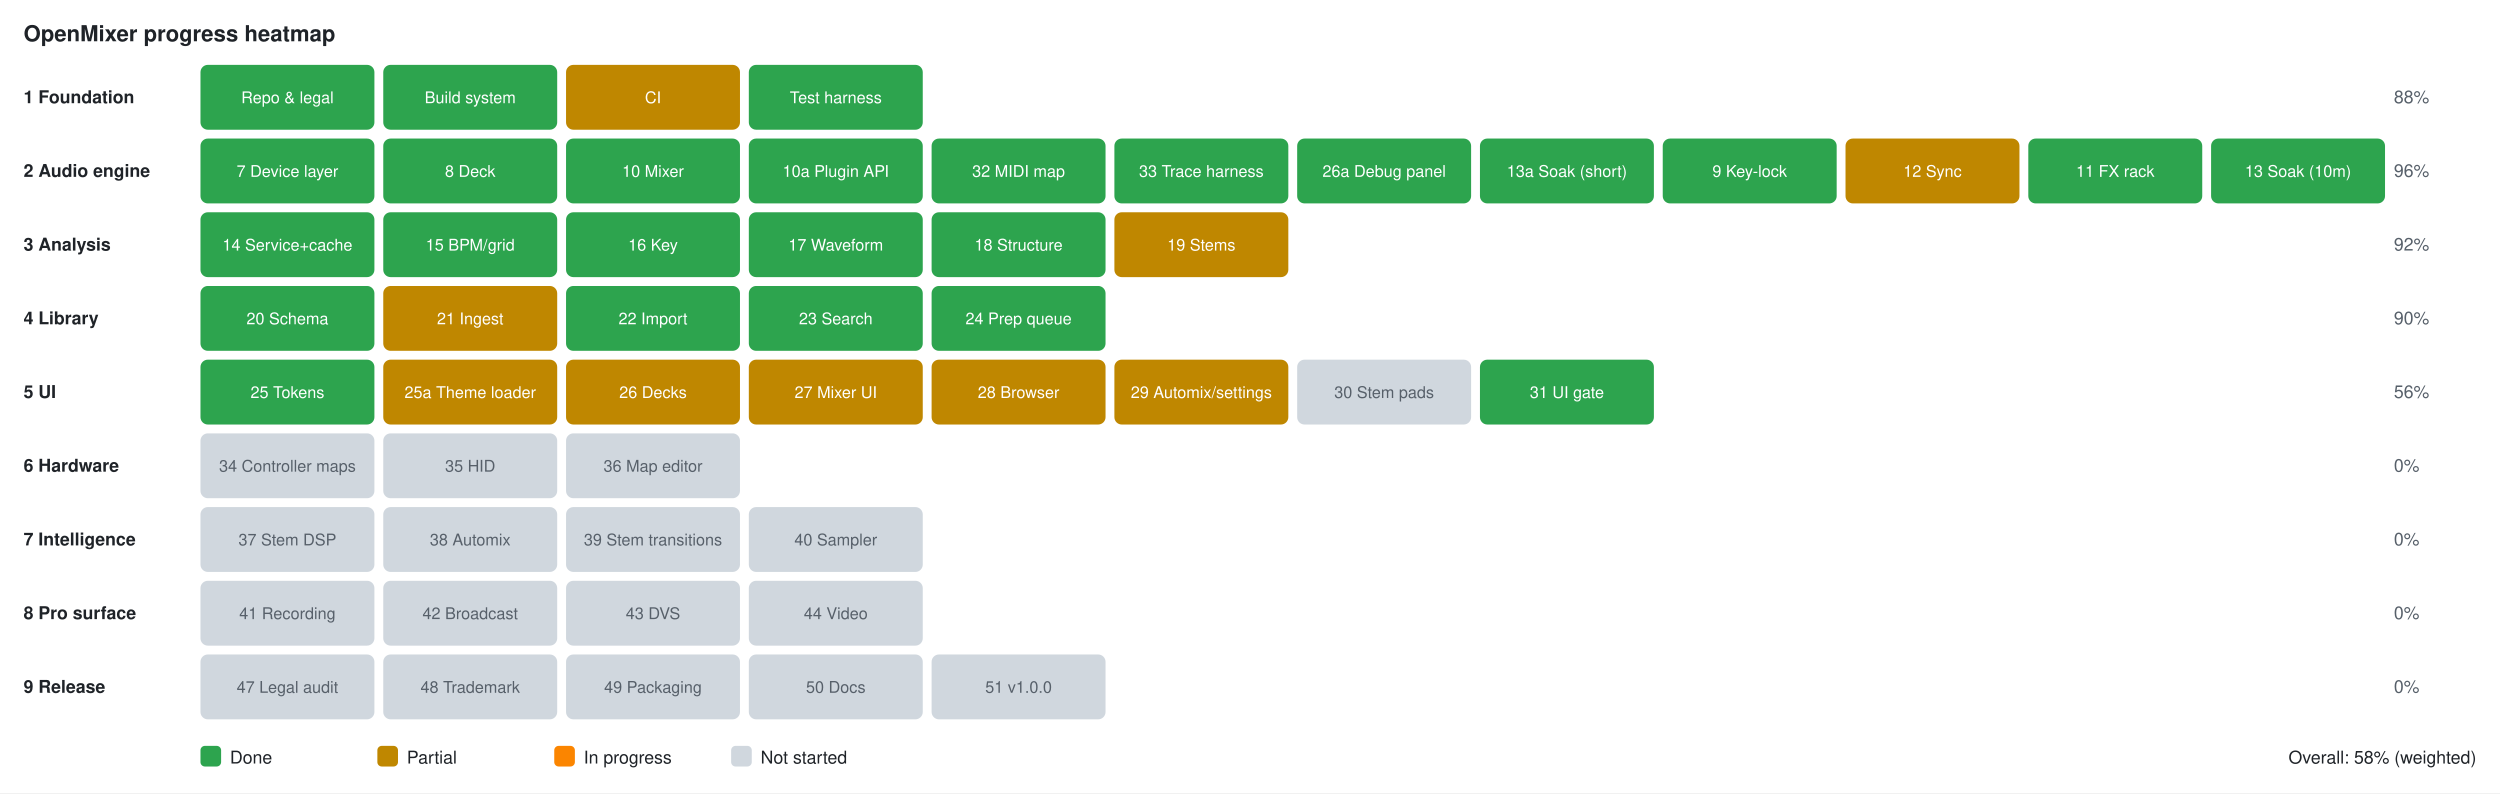
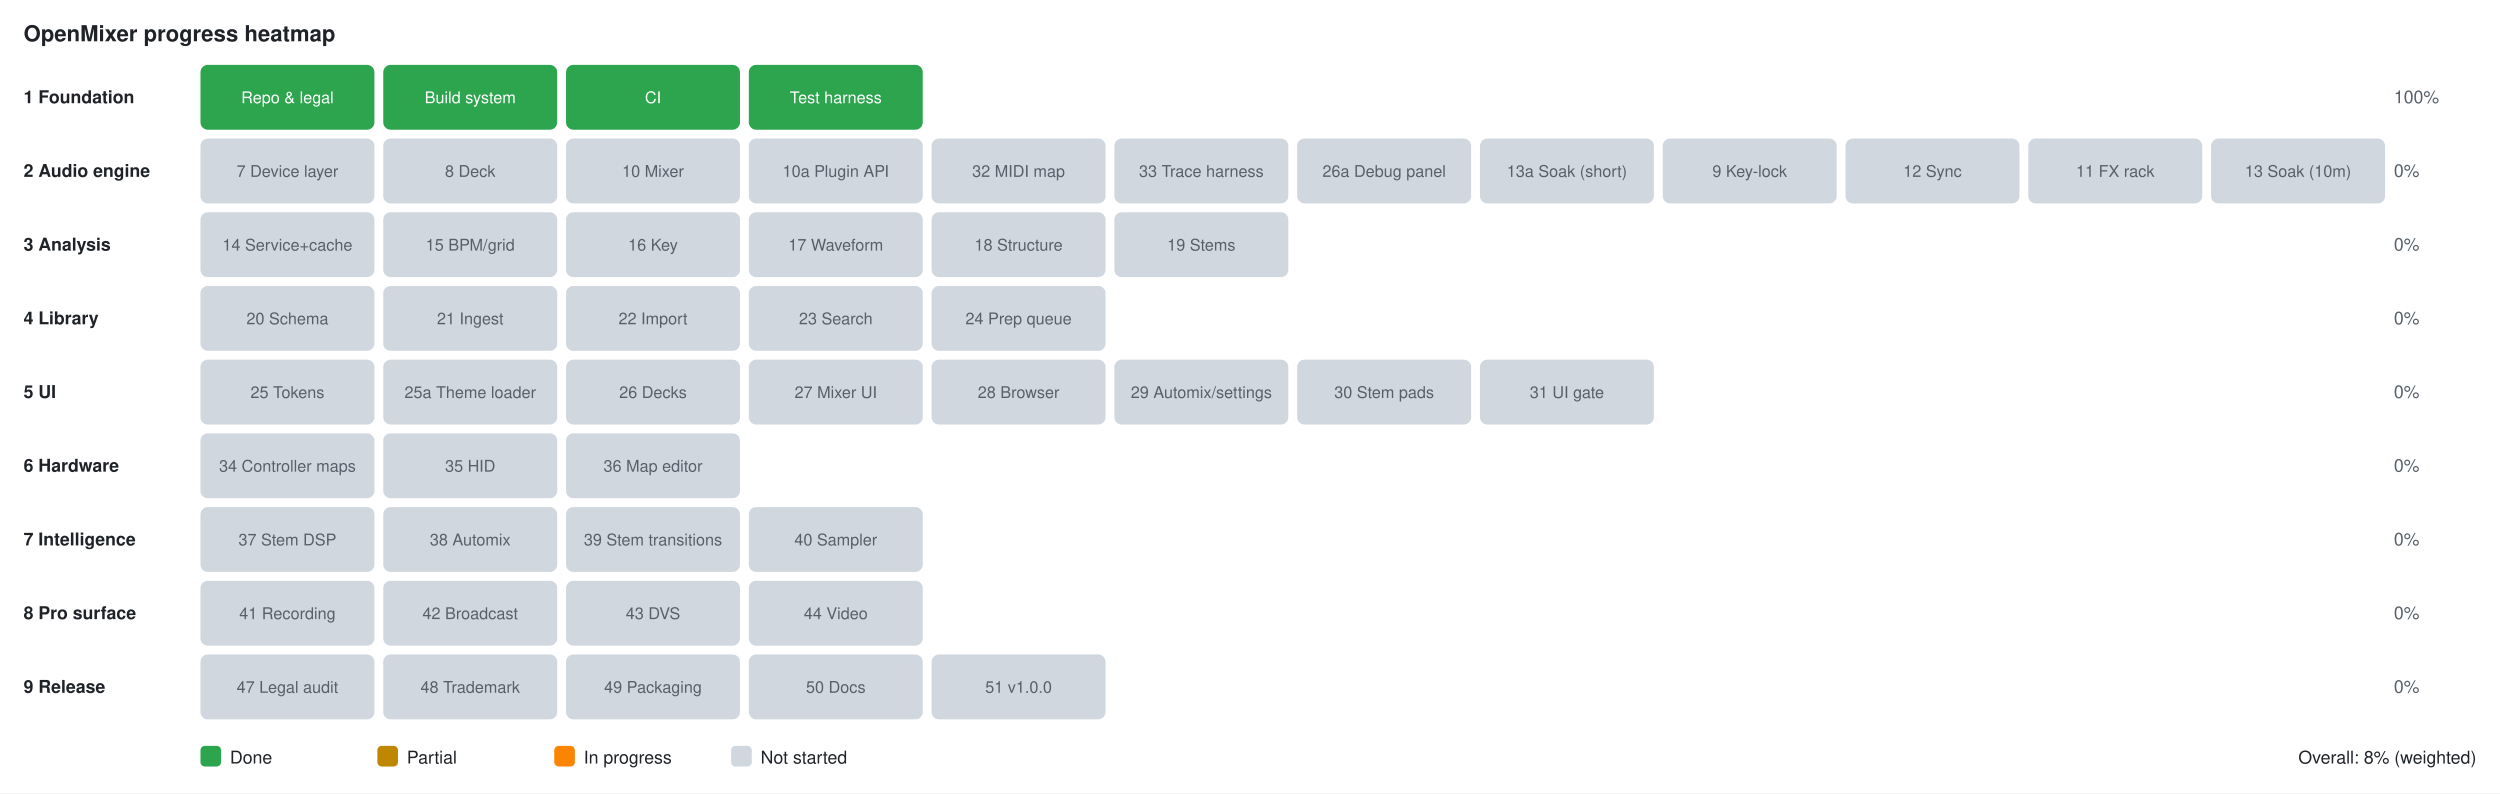
<svg xmlns="http://www.w3.org/2000/svg" width="1696" height="538" viewBox="0 0 1696 538" font-family="-apple-system,Segoe UI,Helvetica,Arial,sans-serif">
  <rect width="100%" height="100%" fill="#ffffff" />
  <text x="16" y="28" font-size="15" font-weight="600" fill="#1f2328">OpenMixer progress heatmap</text>
  <text x="16" y="70.0" font-size="12" font-weight="600" fill="#1f2328">1 Foundation</text>
  <g>
    <rect x="136" y="44" width="118" height="44" rx="5" fill="#2da44e" />
    <text x="195.0" y="70.0" font-size="11" text-anchor="middle" fill="#ffffff">Repo &amp; legal</text>
  </g>
  <g>
    <rect x="260" y="44" width="118" height="44" rx="5" fill="#2da44e" />
    <text x="319.0" y="70.0" font-size="11" text-anchor="middle" fill="#ffffff">Build system</text>
  </g>
  <g>
-     <rect x="384" y="44" width="118" height="44" rx="5" fill="#bf8700" />
+     <rect x="384" y="44" width="118" height="44" rx="5" fill="#2da44e" />
    <text x="443.0" y="70.0" font-size="11" text-anchor="middle" fill="#ffffff">CI</text>
  </g>
  <g>
    <rect x="508" y="44" width="118" height="44" rx="5" fill="#2da44e" />
    <text x="567.0" y="70.0" font-size="11" text-anchor="middle" fill="#ffffff">Test harness</text>
  </g>
-   <text x="1624" y="70.0" font-size="12" fill="#57606a">88%</text>
+   <text x="1624" y="70.0" font-size="12" fill="#57606a">100%</text>
  <text x="16" y="120.0" font-size="12" font-weight="600" fill="#1f2328">2 Audio engine</text>
  <g>
-     <rect x="136" y="94" width="118" height="44" rx="5" fill="#2da44e" />
-     <text x="195.0" y="120.0" font-size="11" text-anchor="middle" fill="#ffffff">7 Device layer</text>
-   </g>
-   <g>
-     <rect x="260" y="94" width="118" height="44" rx="5" fill="#2da44e" />
-     <text x="319.0" y="120.0" font-size="11" text-anchor="middle" fill="#ffffff">8 Deck</text>
-   </g>
-   <g>
-     <rect x="384" y="94" width="118" height="44" rx="5" fill="#2da44e" />
-     <text x="443.0" y="120.0" font-size="11" text-anchor="middle" fill="#ffffff">10 Mixer</text>
-   </g>
-   <g>
-     <rect x="508" y="94" width="118" height="44" rx="5" fill="#2da44e" />
-     <text x="567.0" y="120.0" font-size="11" text-anchor="middle" fill="#ffffff">10a Plugin API</text>
-   </g>
-   <g>
-     <rect x="632" y="94" width="118" height="44" rx="5" fill="#2da44e" />
-     <text x="691.0" y="120.0" font-size="11" text-anchor="middle" fill="#ffffff">32 MIDI map</text>
-   </g>
-   <g>
-     <rect x="756" y="94" width="118" height="44" rx="5" fill="#2da44e" />
-     <text x="815.0" y="120.0" font-size="11" text-anchor="middle" fill="#ffffff">33 Trace harness</text>
-   </g>
-   <g>
-     <rect x="880" y="94" width="118" height="44" rx="5" fill="#2da44e" />
-     <text x="939.0" y="120.0" font-size="11" text-anchor="middle" fill="#ffffff">26a Debug panel</text>
-   </g>
-   <g>
-     <rect x="1004" y="94" width="118" height="44" rx="5" fill="#2da44e" />
-     <text x="1063.0" y="120.0" font-size="11" text-anchor="middle" fill="#ffffff">13a Soak (short)</text>
-   </g>
-   <g>
-     <rect x="1128" y="94" width="118" height="44" rx="5" fill="#2da44e" />
-     <text x="1187.0" y="120.0" font-size="11" text-anchor="middle" fill="#ffffff">9 Key-lock</text>
-   </g>
-   <g>
-     <rect x="1252" y="94" width="118" height="44" rx="5" fill="#bf8700" />
-     <text x="1311.0" y="120.0" font-size="11" text-anchor="middle" fill="#ffffff">12 Sync</text>
-   </g>
-   <g>
-     <rect x="1376" y="94" width="118" height="44" rx="5" fill="#2da44e" />
-     <text x="1435.0" y="120.0" font-size="11" text-anchor="middle" fill="#ffffff">11 FX rack</text>
-   </g>
-   <g>
-     <rect x="1500" y="94" width="118" height="44" rx="5" fill="#2da44e" />
-     <text x="1559.0" y="120.0" font-size="11" text-anchor="middle" fill="#ffffff">13 Soak (10m)</text>
-   </g>
-   <text x="1624" y="120.0" font-size="12" fill="#57606a">96%</text>
+     <rect x="136" y="94" width="118" height="44" rx="5" fill="#d0d7de" />
+     <text x="195.0" y="120.0" font-size="11" text-anchor="middle" fill="#57606a">7 Device layer</text>
+   </g>
+   <g>
+     <rect x="260" y="94" width="118" height="44" rx="5" fill="#d0d7de" />
+     <text x="319.0" y="120.0" font-size="11" text-anchor="middle" fill="#57606a">8 Deck</text>
+   </g>
+   <g>
+     <rect x="384" y="94" width="118" height="44" rx="5" fill="#d0d7de" />
+     <text x="443.0" y="120.0" font-size="11" text-anchor="middle" fill="#57606a">10 Mixer</text>
+   </g>
+   <g>
+     <rect x="508" y="94" width="118" height="44" rx="5" fill="#d0d7de" />
+     <text x="567.0" y="120.0" font-size="11" text-anchor="middle" fill="#57606a">10a Plugin API</text>
+   </g>
+   <g>
+     <rect x="632" y="94" width="118" height="44" rx="5" fill="#d0d7de" />
+     <text x="691.0" y="120.0" font-size="11" text-anchor="middle" fill="#57606a">32 MIDI map</text>
+   </g>
+   <g>
+     <rect x="756" y="94" width="118" height="44" rx="5" fill="#d0d7de" />
+     <text x="815.0" y="120.0" font-size="11" text-anchor="middle" fill="#57606a">33 Trace harness</text>
+   </g>
+   <g>
+     <rect x="880" y="94" width="118" height="44" rx="5" fill="#d0d7de" />
+     <text x="939.0" y="120.0" font-size="11" text-anchor="middle" fill="#57606a">26a Debug panel</text>
+   </g>
+   <g>
+     <rect x="1004" y="94" width="118" height="44" rx="5" fill="#d0d7de" />
+     <text x="1063.0" y="120.0" font-size="11" text-anchor="middle" fill="#57606a">13a Soak (short)</text>
+   </g>
+   <g>
+     <rect x="1128" y="94" width="118" height="44" rx="5" fill="#d0d7de" />
+     <text x="1187.0" y="120.0" font-size="11" text-anchor="middle" fill="#57606a">9 Key-lock</text>
+   </g>
+   <g>
+     <rect x="1252" y="94" width="118" height="44" rx="5" fill="#d0d7de" />
+     <text x="1311.0" y="120.0" font-size="11" text-anchor="middle" fill="#57606a">12 Sync</text>
+   </g>
+   <g>
+     <rect x="1376" y="94" width="118" height="44" rx="5" fill="#d0d7de" />
+     <text x="1435.0" y="120.0" font-size="11" text-anchor="middle" fill="#57606a">11 FX rack</text>
+   </g>
+   <g>
+     <rect x="1500" y="94" width="118" height="44" rx="5" fill="#d0d7de" />
+     <text x="1559.0" y="120.0" font-size="11" text-anchor="middle" fill="#57606a">13 Soak (10m)</text>
+   </g>
+   <text x="1624" y="120.0" font-size="12" fill="#57606a">0%</text>
  <text x="16" y="170.0" font-size="12" font-weight="600" fill="#1f2328">3 Analysis</text>
  <g>
-     <rect x="136" y="144" width="118" height="44" rx="5" fill="#2da44e" />
-     <text x="195.0" y="170.0" font-size="11" text-anchor="middle" fill="#ffffff">14 Service+cache</text>
-   </g>
-   <g>
-     <rect x="260" y="144" width="118" height="44" rx="5" fill="#2da44e" />
-     <text x="319.0" y="170.0" font-size="11" text-anchor="middle" fill="#ffffff">15 BPM/grid</text>
-   </g>
-   <g>
-     <rect x="384" y="144" width="118" height="44" rx="5" fill="#2da44e" />
-     <text x="443.0" y="170.0" font-size="11" text-anchor="middle" fill="#ffffff">16 Key</text>
-   </g>
-   <g>
-     <rect x="508" y="144" width="118" height="44" rx="5" fill="#2da44e" />
-     <text x="567.0" y="170.0" font-size="11" text-anchor="middle" fill="#ffffff">17 Waveform</text>
-   </g>
-   <g>
-     <rect x="632" y="144" width="118" height="44" rx="5" fill="#2da44e" />
-     <text x="691.0" y="170.0" font-size="11" text-anchor="middle" fill="#ffffff">18 Structure</text>
-   </g>
-   <g>
-     <rect x="756" y="144" width="118" height="44" rx="5" fill="#bf8700" />
-     <text x="815.0" y="170.0" font-size="11" text-anchor="middle" fill="#ffffff">19 Stems</text>
-   </g>
-   <text x="1624" y="170.0" font-size="12" fill="#57606a">92%</text>
+     <rect x="136" y="144" width="118" height="44" rx="5" fill="#d0d7de" />
+     <text x="195.0" y="170.0" font-size="11" text-anchor="middle" fill="#57606a">14 Service+cache</text>
+   </g>
+   <g>
+     <rect x="260" y="144" width="118" height="44" rx="5" fill="#d0d7de" />
+     <text x="319.0" y="170.0" font-size="11" text-anchor="middle" fill="#57606a">15 BPM/grid</text>
+   </g>
+   <g>
+     <rect x="384" y="144" width="118" height="44" rx="5" fill="#d0d7de" />
+     <text x="443.0" y="170.0" font-size="11" text-anchor="middle" fill="#57606a">16 Key</text>
+   </g>
+   <g>
+     <rect x="508" y="144" width="118" height="44" rx="5" fill="#d0d7de" />
+     <text x="567.0" y="170.0" font-size="11" text-anchor="middle" fill="#57606a">17 Waveform</text>
+   </g>
+   <g>
+     <rect x="632" y="144" width="118" height="44" rx="5" fill="#d0d7de" />
+     <text x="691.0" y="170.0" font-size="11" text-anchor="middle" fill="#57606a">18 Structure</text>
+   </g>
+   <g>
+     <rect x="756" y="144" width="118" height="44" rx="5" fill="#d0d7de" />
+     <text x="815.0" y="170.0" font-size="11" text-anchor="middle" fill="#57606a">19 Stems</text>
+   </g>
+   <text x="1624" y="170.0" font-size="12" fill="#57606a">0%</text>
  <text x="16" y="220.0" font-size="12" font-weight="600" fill="#1f2328">4 Library</text>
  <g>
-     <rect x="136" y="194" width="118" height="44" rx="5" fill="#2da44e" />
-     <text x="195.0" y="220.0" font-size="11" text-anchor="middle" fill="#ffffff">20 Schema</text>
-   </g>
-   <g>
-     <rect x="260" y="194" width="118" height="44" rx="5" fill="#bf8700" />
-     <text x="319.0" y="220.0" font-size="11" text-anchor="middle" fill="#ffffff">21 Ingest</text>
-   </g>
-   <g>
-     <rect x="384" y="194" width="118" height="44" rx="5" fill="#2da44e" />
-     <text x="443.0" y="220.0" font-size="11" text-anchor="middle" fill="#ffffff">22 Import</text>
-   </g>
-   <g>
-     <rect x="508" y="194" width="118" height="44" rx="5" fill="#2da44e" />
-     <text x="567.0" y="220.0" font-size="11" text-anchor="middle" fill="#ffffff">23 Search</text>
-   </g>
-   <g>
-     <rect x="632" y="194" width="118" height="44" rx="5" fill="#2da44e" />
-     <text x="691.0" y="220.0" font-size="11" text-anchor="middle" fill="#ffffff">24 Prep queue</text>
-   </g>
-   <text x="1624" y="220.0" font-size="12" fill="#57606a">90%</text>
+     <rect x="136" y="194" width="118" height="44" rx="5" fill="#d0d7de" />
+     <text x="195.0" y="220.0" font-size="11" text-anchor="middle" fill="#57606a">20 Schema</text>
+   </g>
+   <g>
+     <rect x="260" y="194" width="118" height="44" rx="5" fill="#d0d7de" />
+     <text x="319.0" y="220.0" font-size="11" text-anchor="middle" fill="#57606a">21 Ingest</text>
+   </g>
+   <g>
+     <rect x="384" y="194" width="118" height="44" rx="5" fill="#d0d7de" />
+     <text x="443.0" y="220.0" font-size="11" text-anchor="middle" fill="#57606a">22 Import</text>
+   </g>
+   <g>
+     <rect x="508" y="194" width="118" height="44" rx="5" fill="#d0d7de" />
+     <text x="567.0" y="220.0" font-size="11" text-anchor="middle" fill="#57606a">23 Search</text>
+   </g>
+   <g>
+     <rect x="632" y="194" width="118" height="44" rx="5" fill="#d0d7de" />
+     <text x="691.0" y="220.0" font-size="11" text-anchor="middle" fill="#57606a">24 Prep queue</text>
+   </g>
+   <text x="1624" y="220.0" font-size="12" fill="#57606a">0%</text>
  <text x="16" y="270.0" font-size="12" font-weight="600" fill="#1f2328">5 UI</text>
  <g>
-     <rect x="136" y="244" width="118" height="44" rx="5" fill="#2da44e" />
-     <text x="195.0" y="270.0" font-size="11" text-anchor="middle" fill="#ffffff">25 Tokens</text>
-   </g>
-   <g>
-     <rect x="260" y="244" width="118" height="44" rx="5" fill="#bf8700" />
-     <text x="319.0" y="270.0" font-size="11" text-anchor="middle" fill="#ffffff">25a Theme loader</text>
-   </g>
-   <g>
-     <rect x="384" y="244" width="118" height="44" rx="5" fill="#bf8700" />
-     <text x="443.0" y="270.0" font-size="11" text-anchor="middle" fill="#ffffff">26 Decks</text>
-   </g>
-   <g>
-     <rect x="508" y="244" width="118" height="44" rx="5" fill="#bf8700" />
-     <text x="567.0" y="270.0" font-size="11" text-anchor="middle" fill="#ffffff">27 Mixer UI</text>
-   </g>
-   <g>
-     <rect x="632" y="244" width="118" height="44" rx="5" fill="#bf8700" />
-     <text x="691.0" y="270.0" font-size="11" text-anchor="middle" fill="#ffffff">28 Browser</text>
-   </g>
-   <g>
-     <rect x="756" y="244" width="118" height="44" rx="5" fill="#bf8700" />
-     <text x="815.0" y="270.0" font-size="11" text-anchor="middle" fill="#ffffff">29 Automix/settings</text>
+     <rect x="136" y="244" width="118" height="44" rx="5" fill="#d0d7de" />
+     <text x="195.0" y="270.0" font-size="11" text-anchor="middle" fill="#57606a">25 Tokens</text>
+   </g>
+   <g>
+     <rect x="260" y="244" width="118" height="44" rx="5" fill="#d0d7de" />
+     <text x="319.0" y="270.0" font-size="11" text-anchor="middle" fill="#57606a">25a Theme loader</text>
+   </g>
+   <g>
+     <rect x="384" y="244" width="118" height="44" rx="5" fill="#d0d7de" />
+     <text x="443.0" y="270.0" font-size="11" text-anchor="middle" fill="#57606a">26 Decks</text>
+   </g>
+   <g>
+     <rect x="508" y="244" width="118" height="44" rx="5" fill="#d0d7de" />
+     <text x="567.0" y="270.0" font-size="11" text-anchor="middle" fill="#57606a">27 Mixer UI</text>
+   </g>
+   <g>
+     <rect x="632" y="244" width="118" height="44" rx="5" fill="#d0d7de" />
+     <text x="691.0" y="270.0" font-size="11" text-anchor="middle" fill="#57606a">28 Browser</text>
+   </g>
+   <g>
+     <rect x="756" y="244" width="118" height="44" rx="5" fill="#d0d7de" />
+     <text x="815.0" y="270.0" font-size="11" text-anchor="middle" fill="#57606a">29 Automix/settings</text>
  </g>
  <g>
    <rect x="880" y="244" width="118" height="44" rx="5" fill="#d0d7de" />
    <text x="939.0" y="270.0" font-size="11" text-anchor="middle" fill="#57606a">30 Stem pads</text>
  </g>
  <g>
-     <rect x="1004" y="244" width="118" height="44" rx="5" fill="#2da44e" />
-     <text x="1063.0" y="270.0" font-size="11" text-anchor="middle" fill="#ffffff">31 UI gate</text>
-   </g>
-   <text x="1624" y="270.0" font-size="12" fill="#57606a">56%</text>
+     <rect x="1004" y="244" width="118" height="44" rx="5" fill="#d0d7de" />
+     <text x="1063.0" y="270.0" font-size="11" text-anchor="middle" fill="#57606a">31 UI gate</text>
+   </g>
+   <text x="1624" y="270.0" font-size="12" fill="#57606a">0%</text>
  <text x="16" y="320.0" font-size="12" font-weight="600" fill="#1f2328">6 Hardware</text>
  <g>
    <rect x="136" y="294" width="118" height="44" rx="5" fill="#d0d7de" />
    <text x="195.0" y="320.0" font-size="11" text-anchor="middle" fill="#57606a">34 Controller maps</text>
  </g>
  <g>
    <rect x="260" y="294" width="118" height="44" rx="5" fill="#d0d7de" />
    <text x="319.0" y="320.0" font-size="11" text-anchor="middle" fill="#57606a">35 HID</text>
  </g>
  <g>
    <rect x="384" y="294" width="118" height="44" rx="5" fill="#d0d7de" />
    <text x="443.0" y="320.0" font-size="11" text-anchor="middle" fill="#57606a">36 Map editor</text>
  </g>
  <text x="1624" y="320.0" font-size="12" fill="#57606a">0%</text>
  <text x="16" y="370.0" font-size="12" font-weight="600" fill="#1f2328">7 Intelligence</text>
  <g>
    <rect x="136" y="344" width="118" height="44" rx="5" fill="#d0d7de" />
    <text x="195.0" y="370.0" font-size="11" text-anchor="middle" fill="#57606a">37 Stem DSP</text>
  </g>
  <g>
    <rect x="260" y="344" width="118" height="44" rx="5" fill="#d0d7de" />
    <text x="319.0" y="370.0" font-size="11" text-anchor="middle" fill="#57606a">38 Automix</text>
  </g>
  <g>
    <rect x="384" y="344" width="118" height="44" rx="5" fill="#d0d7de" />
    <text x="443.0" y="370.0" font-size="11" text-anchor="middle" fill="#57606a">39 Stem transitions</text>
  </g>
  <g>
    <rect x="508" y="344" width="118" height="44" rx="5" fill="#d0d7de" />
    <text x="567.0" y="370.0" font-size="11" text-anchor="middle" fill="#57606a">40 Sampler</text>
  </g>
  <text x="1624" y="370.0" font-size="12" fill="#57606a">0%</text>
  <text x="16" y="420.0" font-size="12" font-weight="600" fill="#1f2328">8 Pro surface</text>
  <g>
    <rect x="136" y="394" width="118" height="44" rx="5" fill="#d0d7de" />
    <text x="195.0" y="420.0" font-size="11" text-anchor="middle" fill="#57606a">41 Recording</text>
  </g>
  <g>
    <rect x="260" y="394" width="118" height="44" rx="5" fill="#d0d7de" />
    <text x="319.0" y="420.0" font-size="11" text-anchor="middle" fill="#57606a">42 Broadcast</text>
  </g>
  <g>
    <rect x="384" y="394" width="118" height="44" rx="5" fill="#d0d7de" />
    <text x="443.0" y="420.0" font-size="11" text-anchor="middle" fill="#57606a">43 DVS</text>
  </g>
  <g>
    <rect x="508" y="394" width="118" height="44" rx="5" fill="#d0d7de" />
    <text x="567.0" y="420.0" font-size="11" text-anchor="middle" fill="#57606a">44 Video</text>
  </g>
  <text x="1624" y="420.0" font-size="12" fill="#57606a">0%</text>
  <text x="16" y="470.0" font-size="12" font-weight="600" fill="#1f2328">9 Release</text>
  <g>
    <rect x="136" y="444" width="118" height="44" rx="5" fill="#d0d7de" />
    <text x="195.0" y="470.0" font-size="11" text-anchor="middle" fill="#57606a">47 Legal audit</text>
  </g>
  <g>
    <rect x="260" y="444" width="118" height="44" rx="5" fill="#d0d7de" />
    <text x="319.0" y="470.0" font-size="11" text-anchor="middle" fill="#57606a">48 Trademark</text>
  </g>
  <g>
    <rect x="384" y="444" width="118" height="44" rx="5" fill="#d0d7de" />
    <text x="443.0" y="470.0" font-size="11" text-anchor="middle" fill="#57606a">49 Packaging</text>
  </g>
  <g>
    <rect x="508" y="444" width="118" height="44" rx="5" fill="#d0d7de" />
    <text x="567.0" y="470.0" font-size="11" text-anchor="middle" fill="#57606a">50 Docs</text>
  </g>
  <g>
    <rect x="632" y="444" width="118" height="44" rx="5" fill="#d0d7de" />
    <text x="691.0" y="470.0" font-size="11" text-anchor="middle" fill="#57606a">51 v1.0.0</text>
  </g>
  <text x="1624" y="470.0" font-size="12" fill="#57606a">0%</text>
  <rect x="136" y="506" width="14" height="14" rx="3" fill="#2da44e" />
  <text x="156" y="518" font-size="12" fill="#1f2328">Done</text>
  <rect x="256" y="506" width="14" height="14" rx="3" fill="#bf8700" />
  <text x="276" y="518" font-size="12" fill="#1f2328">Partial</text>
  <rect x="376" y="506" width="14" height="14" rx="3" fill="#fb8500" />
  <text x="396" y="518" font-size="12" fill="#1f2328">In progress</text>
  <rect x="496" y="506" width="14" height="14" rx="3" fill="#d0d7de" />
  <text x="516" y="518" font-size="12" fill="#1f2328">Not started</text>
-   <text x="1680" y="518" font-size="12" text-anchor="end" fill="#1f2328">Overall: 58% (weighted)</text>
+   <text x="1680" y="518" font-size="12" text-anchor="end" fill="#1f2328">Overall: 8% (weighted)</text>
</svg>
